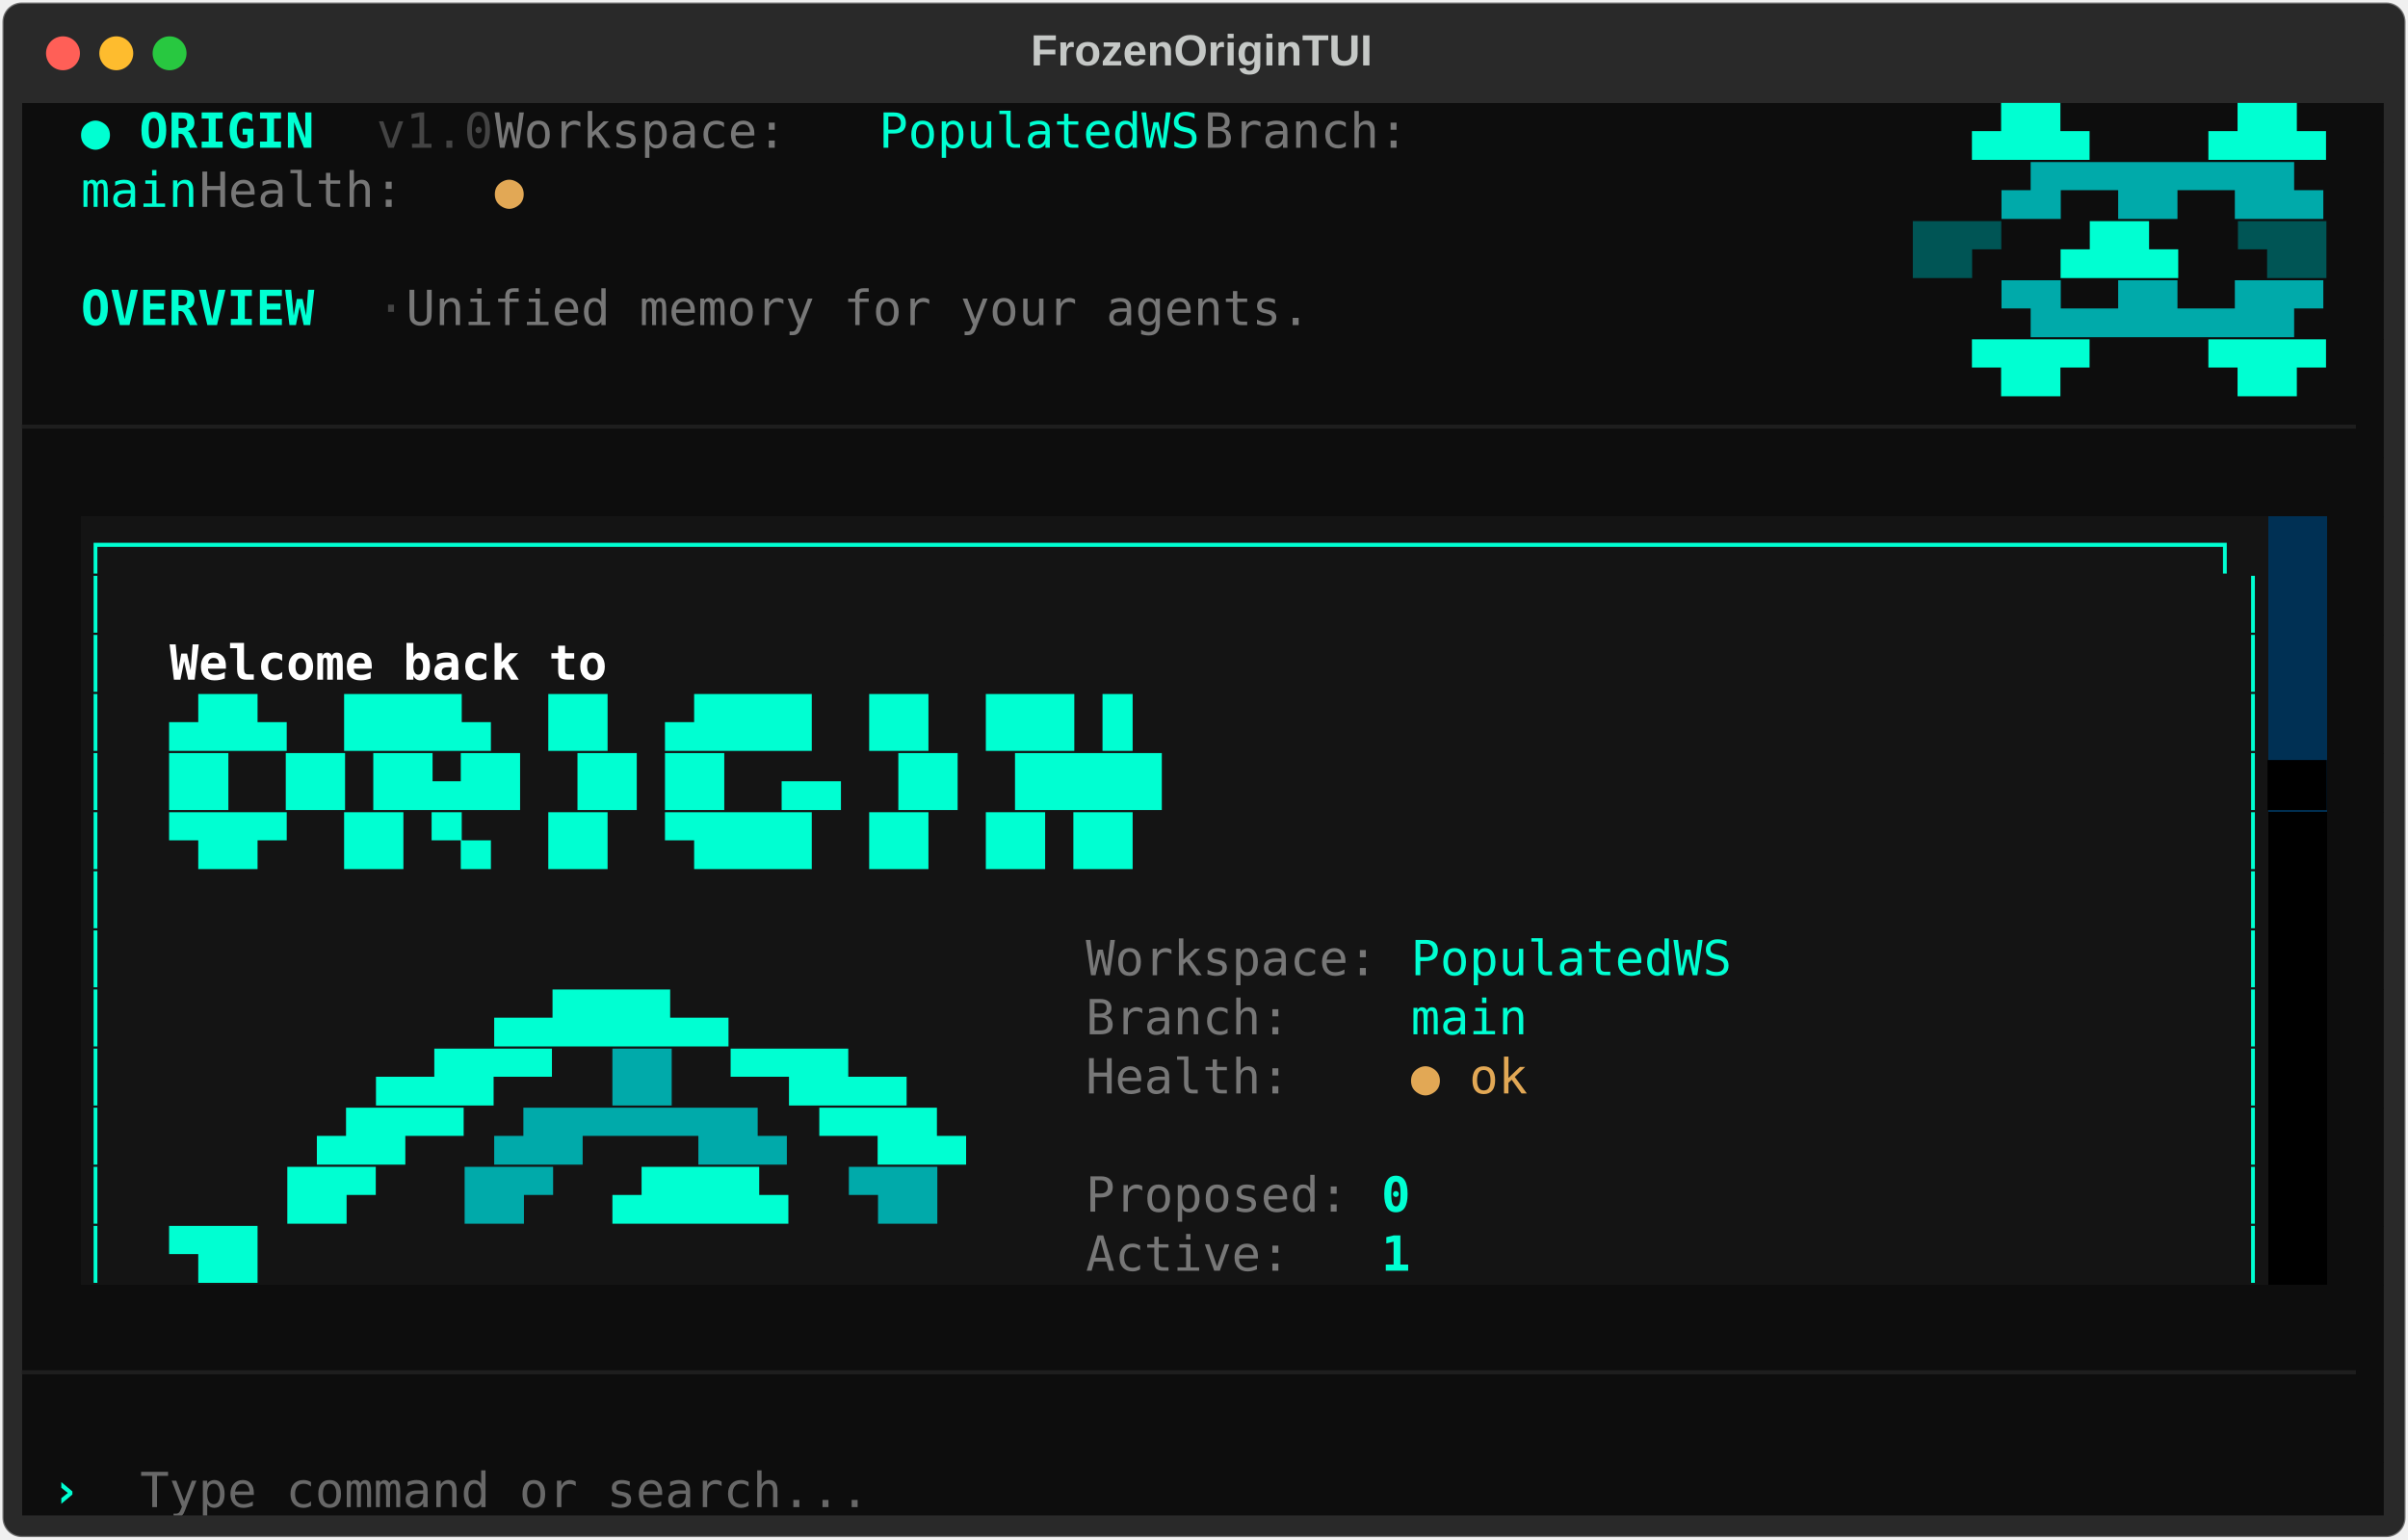
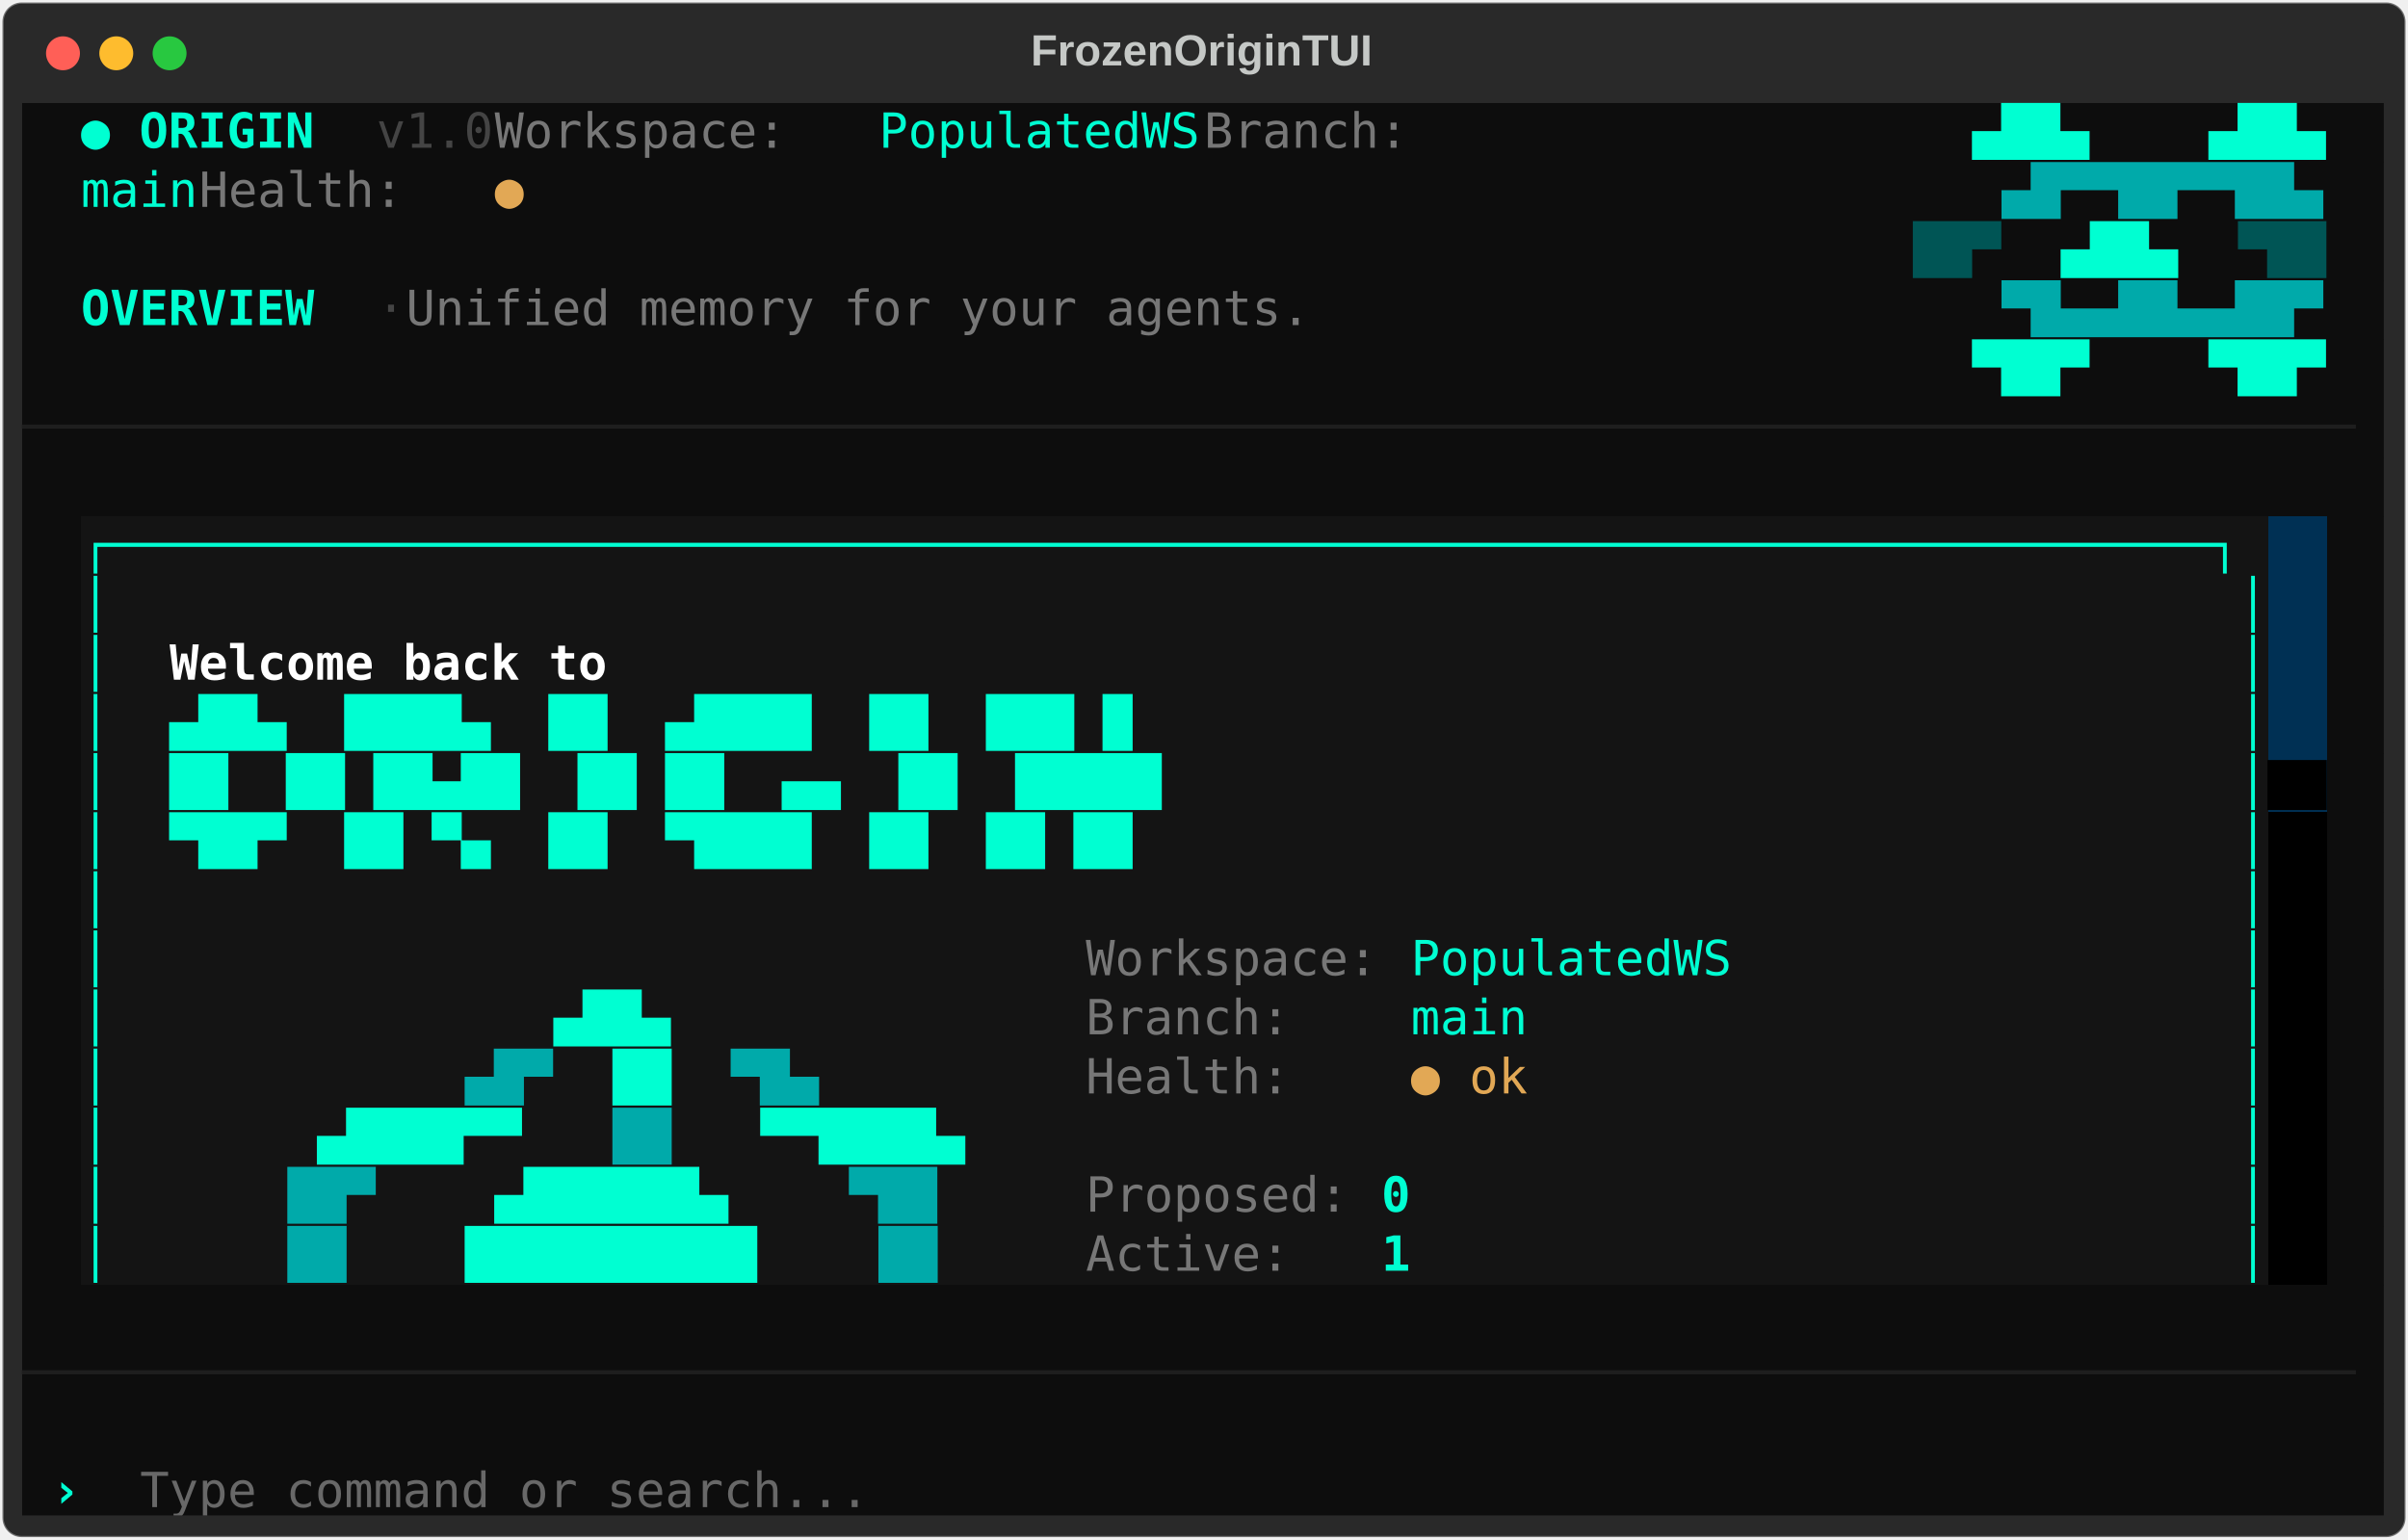
<svg xmlns="http://www.w3.org/2000/svg" class="rich-terminal" viewBox="0 0 994 635.6">
  <style>

    @font-face {
        font-family: "Fira Code";
        src: local("FiraCode-Regular"),
                url("https://cdnjs.cloudflare.com/ajax/libs/firacode/6.2.0/woff2/FiraCode-Regular.woff2") format("woff2"),
                url("https://cdnjs.cloudflare.com/ajax/libs/firacode/6.2.0/woff/FiraCode-Regular.woff") format("woff");
        font-style: normal;
        font-weight: 400;
    }
    @font-face {
        font-family: "Fira Code";
        src: local("FiraCode-Bold"),
                url("https://cdnjs.cloudflare.com/ajax/libs/firacode/6.2.0/woff2/FiraCode-Bold.woff2") format("woff2"),
                url("https://cdnjs.cloudflare.com/ajax/libs/firacode/6.2.0/woff/FiraCode-Bold.woff") format("woff");
        font-style: bold;
        font-weight: 700;
    }

    .terminal-matrix {
        font-family: Fira Code, monospace;
        font-size: 20px;
        line-height: 24.4px;
        font-variant-east-asian: full-width;
    }

    .terminal-title {
        font-size: 18px;
        font-weight: bold;
        font-family: arial;
    }

    .terminal-r1 { fill: #c5c8c6 }
.terminal-r2 { fill: #00ffd2;font-weight: bold }
.terminal-r3 { fill: #777777 }
.terminal-r4 { fill: #444444 }
.terminal-r5 { fill: #00ffd2 }
.terminal-r6 { fill: #e2a855 }
.terminal-r7 { fill: #00aaaa }
.terminal-r8 { fill: #005555 }
.terminal-r9 { fill: #1e1e1e }
.terminal-r10 { fill: #0d0d0d }
.terminal-r11 { fill: #ffffff;font-weight: bold }
.terminal-r12 { fill: #000000 }
.terminal-r13 { fill: #e0e0e0 }
.terminal-r14 { fill: #686868 }
.terminal-r15 { fill: #ffffff }
    </style>
  <defs>
    <clipPath id="terminal-clip-terminal">
      <rect x="0" y="0" width="975.0" height="584.6" />
    </clipPath>
    <clipPath id="terminal-line-0">
      <rect x="0" y="1.5" width="976" height="24.65" />
    </clipPath>
    <clipPath id="terminal-line-1">
      <rect x="0" y="25.9" width="976" height="24.65" />
    </clipPath>
    <clipPath id="terminal-line-2">
      <rect x="0" y="50.3" width="976" height="24.65" />
    </clipPath>
    <clipPath id="terminal-line-3">
      <rect x="0" y="74.7" width="976" height="24.65" />
    </clipPath>
    <clipPath id="terminal-line-4">
      <rect x="0" y="99.1" width="976" height="24.65" />
    </clipPath>
    <clipPath id="terminal-line-5">
      <rect x="0" y="123.5" width="976" height="24.65" />
    </clipPath>
    <clipPath id="terminal-line-6">
      <rect x="0" y="147.9" width="976" height="24.65" />
    </clipPath>
    <clipPath id="terminal-line-7">
      <rect x="0" y="172.3" width="976" height="24.65" />
    </clipPath>
    <clipPath id="terminal-line-8">
      <rect x="0" y="196.7" width="976" height="24.65" />
    </clipPath>
    <clipPath id="terminal-line-9">
      <rect x="0" y="221.1" width="976" height="24.65" />
    </clipPath>
    <clipPath id="terminal-line-10">
      <rect x="0" y="245.5" width="976" height="24.65" />
    </clipPath>
    <clipPath id="terminal-line-11">
      <rect x="0" y="269.9" width="976" height="24.65" />
    </clipPath>
    <clipPath id="terminal-line-12">
      <rect x="0" y="294.3" width="976" height="24.65" />
    </clipPath>
    <clipPath id="terminal-line-13">
      <rect x="0" y="318.7" width="976" height="24.65" />
    </clipPath>
    <clipPath id="terminal-line-14">
      <rect x="0" y="343.1" width="976" height="24.65" />
    </clipPath>
    <clipPath id="terminal-line-15">
      <rect x="0" y="367.5" width="976" height="24.65" />
    </clipPath>
    <clipPath id="terminal-line-16">
      <rect x="0" y="391.9" width="976" height="24.65" />
    </clipPath>
    <clipPath id="terminal-line-17">
      <rect x="0" y="416.3" width="976" height="24.65" />
    </clipPath>
    <clipPath id="terminal-line-18">
      <rect x="0" y="440.7" width="976" height="24.65" />
    </clipPath>
    <clipPath id="terminal-line-19">
      <rect x="0" y="465.1" width="976" height="24.65" />
    </clipPath>
    <clipPath id="terminal-line-20">
      <rect x="0" y="489.5" width="976" height="24.65" />
    </clipPath>
    <clipPath id="terminal-line-21">
      <rect x="0" y="513.9" width="976" height="24.65" />
    </clipPath>
    <clipPath id="terminal-line-22">
      <rect x="0" y="538.3" width="976" height="24.65" />
    </clipPath>
  </defs>
  <rect fill="#292929" stroke="rgba(255,255,255,0.35)" stroke-width="1" x="1" y="1" width="992" height="633.6" rx="8" />
  <text class="terminal-title" fill="#c5c8c6" text-anchor="middle" x="496" y="27">FrozenOriginTUI</text>
  <g transform="translate(26,22)">
    <circle cx="0" cy="0" r="7" fill="#ff5f57" />
    <circle cx="22" cy="0" r="7" fill="#febc2e" />
    <circle cx="44" cy="0" r="7" fill="#28c840" />
  </g>
  <g transform="translate(9, 41)" clip-path="url(#terminal-clip-terminal)">
    <rect fill="#0d0d0d" x="0" y="1.5" width="24.4" height="24.65" shape-rendering="crispEdges" />
    <rect fill="#0d0d0d" x="24.4" y="1.5" width="97.6" height="24.65" shape-rendering="crispEdges" />
    <rect fill="#0d0d0d" x="122" y="1.5" width="24.4" height="24.65" shape-rendering="crispEdges" />
    <rect fill="#0d0d0d" x="146.4" y="1.5" width="48.8" height="24.65" shape-rendering="crispEdges" />
    <rect fill="#0d0d0d" x="195.2" y="1.5" width="158.6" height="24.65" shape-rendering="crispEdges" />
    <rect fill="#0d0d0d" x="353.8" y="1.5" width="134.2" height="24.65" shape-rendering="crispEdges" />
    <rect fill="#0d0d0d" x="488" y="1.5" width="317.2" height="24.65" shape-rendering="crispEdges" />
    <rect fill="#0d0d0d" x="805.2" y="1.5" width="48.8" height="24.65" shape-rendering="crispEdges" />
    <rect fill="#0d0d0d" x="854" y="1.5" width="48.8" height="24.65" shape-rendering="crispEdges" />
    <rect fill="#0d0d0d" x="902.8" y="1.5" width="48.8" height="24.65" shape-rendering="crispEdges" />
    <rect fill="#0d0d0d" x="951.6" y="1.5" width="24.4" height="24.65" shape-rendering="crispEdges" />
    <rect fill="#0d0d0d" x="0" y="25.9" width="24.4" height="24.65" shape-rendering="crispEdges" />
    <rect fill="#0d0d0d" x="24.4" y="25.9" width="48.8" height="24.65" shape-rendering="crispEdges" />
    <rect fill="#0d0d0d" x="73.2" y="25.9" width="122" height="24.65" shape-rendering="crispEdges" />
    <rect fill="#0d0d0d" x="195.2" y="25.9" width="12.2" height="24.65" shape-rendering="crispEdges" />
    <rect fill="#0d0d0d" x="207.4" y="25.9" width="610" height="24.65" shape-rendering="crispEdges" />
    <rect fill="#0d0d0d" x="817.4" y="25.9" width="134.2" height="24.65" shape-rendering="crispEdges" />
    <rect fill="#0d0d0d" x="951.6" y="25.9" width="24.4" height="24.65" shape-rendering="crispEdges" />
    <rect fill="#0d0d0d" x="0" y="50.3" width="24.4" height="24.65" shape-rendering="crispEdges" />
    <rect fill="#0d0d0d" x="24.4" y="50.3" width="756.4" height="24.65" shape-rendering="crispEdges" />
    <rect fill="#0d0d0d" x="780.8" y="50.3" width="36.6" height="24.65" shape-rendering="crispEdges" />
    <rect fill="#0d0d0d" x="817.4" y="50.3" width="24.4" height="24.65" shape-rendering="crispEdges" />
    <rect fill="#0d0d0d" x="841.8" y="50.3" width="48.8" height="24.65" shape-rendering="crispEdges" />
    <rect fill="#0d0d0d" x="890.6" y="50.3" width="24.4" height="24.65" shape-rendering="crispEdges" />
    <rect fill="#0d0d0d" x="915" y="50.3" width="36.6" height="24.65" shape-rendering="crispEdges" />
    <rect fill="#0d0d0d" x="951.6" y="50.3" width="24.4" height="24.65" shape-rendering="crispEdges" />
    <rect fill="#0d0d0d" x="0" y="74.7" width="24.4" height="24.65" shape-rendering="crispEdges" />
    <rect fill="#0d0d0d" x="24.4" y="74.7" width="97.6" height="24.65" shape-rendering="crispEdges" />
    <rect fill="#0d0d0d" x="122" y="74.7" width="24.4" height="24.65" shape-rendering="crispEdges" />
    <rect fill="#0d0d0d" x="146.4" y="74.7" width="12.2" height="24.65" shape-rendering="crispEdges" />
    <rect fill="#0d0d0d" x="158.6" y="74.7" width="658.8" height="24.65" shape-rendering="crispEdges" />
    <rect fill="#0d0d0d" x="817.4" y="74.7" width="134.2" height="24.65" shape-rendering="crispEdges" />
    <rect fill="#0d0d0d" x="951.6" y="74.7" width="24.4" height="24.65" shape-rendering="crispEdges" />
    <rect fill="#0d0d0d" x="0" y="99.1" width="24.4" height="24.65" shape-rendering="crispEdges" />
    <rect fill="#0d0d0d" x="24.4" y="99.1" width="780.8" height="24.65" shape-rendering="crispEdges" />
    <rect fill="#0d0d0d" x="805.2" y="99.1" width="48.8" height="24.65" shape-rendering="crispEdges" />
    <rect fill="#0d0d0d" x="854" y="99.1" width="48.8" height="24.65" shape-rendering="crispEdges" />
    <rect fill="#0d0d0d" x="902.8" y="99.1" width="48.8" height="24.65" shape-rendering="crispEdges" />
    <rect fill="#0d0d0d" x="951.6" y="99.1" width="24.4" height="24.65" shape-rendering="crispEdges" />
    <rect fill="#0d0d0d" x="0" y="123.5" width="976" height="24.65" shape-rendering="crispEdges" />
    <rect fill="#0d0d0d" x="0" y="147.9" width="976" height="24.65" shape-rendering="crispEdges" />
    <rect fill="#0d0d0d" x="0" y="172.3" width="24.4" height="24.65" shape-rendering="crispEdges" />
    <rect fill="#141414" x="24.4" y="172.3" width="902.8" height="24.65" shape-rendering="crispEdges" />
    <rect fill="#003054" x="927.2" y="172.3" width="24.4" height="24.65" shape-rendering="crispEdges" />
    <rect fill="#0d0d0d" x="951.6" y="172.3" width="24.4" height="24.65" shape-rendering="crispEdges" />
    <rect fill="#0d0d0d" x="0" y="196.7" width="24.4" height="24.65" shape-rendering="crispEdges" />
    <rect fill="#141414" x="24.4" y="196.7" width="12.2" height="24.65" shape-rendering="crispEdges" />
    <rect fill="#141414" x="36.6" y="196.7" width="878.4" height="24.65" shape-rendering="crispEdges" />
    <rect fill="#141414" x="915" y="196.7" width="12.2" height="24.65" shape-rendering="crispEdges" />
    <rect fill="#003054" x="927.2" y="196.7" width="24.4" height="24.65" shape-rendering="crispEdges" />
    <rect fill="#0d0d0d" x="951.6" y="196.7" width="24.4" height="24.65" shape-rendering="crispEdges" />
    <rect fill="#0d0d0d" x="0" y="221.1" width="24.4" height="24.65" shape-rendering="crispEdges" />
    <rect fill="#141414" x="24.4" y="221.1" width="12.2" height="24.65" shape-rendering="crispEdges" />
    <rect fill="#141414" x="36.6" y="221.1" width="24.4" height="24.65" shape-rendering="crispEdges" />
    <rect fill="#141414" x="61" y="221.1" width="183" height="24.65" shape-rendering="crispEdges" />
    <rect fill="#141414" x="244" y="221.1" width="671" height="24.65" shape-rendering="crispEdges" />
    <rect fill="#141414" x="915" y="221.1" width="12.2" height="24.65" shape-rendering="crispEdges" />
    <rect fill="#003054" x="927.2" y="221.1" width="24.4" height="24.65" shape-rendering="crispEdges" />
    <rect fill="#0d0d0d" x="951.6" y="221.1" width="24.4" height="24.65" shape-rendering="crispEdges" />
    <rect fill="#0d0d0d" x="0" y="245.5" width="24.4" height="24.65" shape-rendering="crispEdges" />
    <rect fill="#141414" x="24.4" y="245.5" width="12.2" height="24.65" shape-rendering="crispEdges" />
    <rect fill="#141414" x="36.6" y="245.5" width="24.4" height="24.65" shape-rendering="crispEdges" />
    <rect fill="#141414" x="61" y="245.5" width="414.8" height="24.65" shape-rendering="crispEdges" />
    <rect fill="#141414" x="475.8" y="245.5" width="439.2" height="24.65" shape-rendering="crispEdges" />
    <rect fill="#141414" x="915" y="245.5" width="12.2" height="24.65" shape-rendering="crispEdges" />
    <rect fill="#003054" x="927.2" y="245.5" width="24.4" height="24.65" shape-rendering="crispEdges" />
    <rect fill="#0d0d0d" x="951.6" y="245.5" width="24.4" height="24.65" shape-rendering="crispEdges" />
    <rect fill="#0d0d0d" x="0" y="269.9" width="24.4" height="24.65" shape-rendering="crispEdges" />
    <rect fill="#141414" x="24.4" y="269.9" width="12.2" height="24.65" shape-rendering="crispEdges" />
    <rect fill="#141414" x="36.6" y="269.9" width="24.4" height="24.65" shape-rendering="crispEdges" />
    <rect fill="#141414" x="61" y="269.9" width="414.8" height="24.65" shape-rendering="crispEdges" />
    <rect fill="#141414" x="475.8" y="269.9" width="439.2" height="24.65" shape-rendering="crispEdges" />
    <rect fill="#141414" x="915" y="269.9" width="12.2" height="24.65" shape-rendering="crispEdges" />
    <rect fill="#003054" x="927.2" y="269.9" width="24.4" height="24.65" shape-rendering="crispEdges" />
    <rect fill="#0d0d0d" x="951.6" y="269.9" width="24.4" height="24.65" shape-rendering="crispEdges" />
    <rect fill="#0d0d0d" x="0" y="294.3" width="24.4" height="24.65" shape-rendering="crispEdges" />
    <rect fill="#141414" x="24.4" y="294.3" width="12.2" height="24.65" shape-rendering="crispEdges" />
    <rect fill="#141414" x="36.6" y="294.3" width="24.4" height="24.65" shape-rendering="crispEdges" />
    <rect fill="#141414" x="61" y="294.3" width="414.8" height="24.65" shape-rendering="crispEdges" />
    <rect fill="#141414" x="475.8" y="294.3" width="439.2" height="24.65" shape-rendering="crispEdges" />
    <rect fill="#141414" x="915" y="294.3" width="12.2" height="24.65" shape-rendering="crispEdges" />
    <rect fill="#000000" x="927.2" y="294.3" width="24.4" height="24.65" shape-rendering="crispEdges" />
    <rect fill="#0d0d0d" x="951.6" y="294.3" width="24.4" height="24.65" shape-rendering="crispEdges" />
    <rect fill="#0d0d0d" x="0" y="318.7" width="24.4" height="24.65" shape-rendering="crispEdges" />
    <rect fill="#141414" x="24.4" y="318.7" width="12.2" height="24.65" shape-rendering="crispEdges" />
    <rect fill="#141414" x="36.6" y="318.7" width="878.4" height="24.65" shape-rendering="crispEdges" />
    <rect fill="#141414" x="915" y="318.7" width="12.2" height="24.65" shape-rendering="crispEdges" />
    <rect fill="#000000" x="927.2" y="318.7" width="24.4" height="24.65" shape-rendering="crispEdges" />
    <rect fill="#0d0d0d" x="951.6" y="318.7" width="24.4" height="24.65" shape-rendering="crispEdges" />
    <rect fill="#0d0d0d" x="0" y="343.1" width="24.4" height="24.65" shape-rendering="crispEdges" />
    <rect fill="#141414" x="24.4" y="343.1" width="12.2" height="24.65" shape-rendering="crispEdges" />
    <rect fill="#141414" x="36.6" y="343.1" width="24.4" height="24.65" shape-rendering="crispEdges" />
    <rect fill="#141414" x="61" y="343.1" width="0" height="24.65" shape-rendering="crispEdges" />
    <rect fill="#141414" x="61" y="343.1" width="329.4" height="24.65" shape-rendering="crispEdges" />
    <rect fill="#141414" x="390.4" y="343.1" width="48.8" height="24.65" shape-rendering="crispEdges" />
    <rect fill="#141414" x="439.2" y="343.1" width="122" height="24.65" shape-rendering="crispEdges" />
    <rect fill="#141414" x="561.2" y="343.1" width="12.2" height="24.65" shape-rendering="crispEdges" />
    <rect fill="#141414" x="573.4" y="343.1" width="134.2" height="24.65" shape-rendering="crispEdges" />
    <rect fill="#141414" x="707.6" y="343.1" width="207.4" height="24.65" shape-rendering="crispEdges" />
    <rect fill="#141414" x="915" y="343.1" width="12.2" height="24.65" shape-rendering="crispEdges" />
    <rect fill="#000000" x="927.2" y="343.1" width="24.4" height="24.65" shape-rendering="crispEdges" />
    <rect fill="#0d0d0d" x="951.6" y="343.1" width="24.4" height="24.65" shape-rendering="crispEdges" />
    <rect fill="#0d0d0d" x="0" y="367.5" width="24.4" height="24.65" shape-rendering="crispEdges" />
    <rect fill="#141414" x="24.4" y="367.5" width="12.2" height="24.65" shape-rendering="crispEdges" />
    <rect fill="#141414" x="36.6" y="367.5" width="24.4" height="24.65" shape-rendering="crispEdges" />
-     <rect fill="#141414" x="61" y="367.5" width="134.2" height="24.65" shape-rendering="crispEdges" />
-     <rect fill="#141414" x="195.2" y="367.5" width="97.6" height="24.65" shape-rendering="crispEdges" />
-     <rect fill="#141414" x="292.8" y="367.5" width="97.6" height="24.65" shape-rendering="crispEdges" />
+     <rect fill="#141414" x="61" y="367.5" width="158.6" height="24.65" shape-rendering="crispEdges" />
+     <rect fill="#141414" x="219.6" y="367.5" width="48.8" height="24.65" shape-rendering="crispEdges" />
+     <rect fill="#141414" x="268.4" y="367.5" width="122" height="24.65" shape-rendering="crispEdges" />
    <rect fill="#141414" x="390.4" y="367.5" width="48.8" height="24.65" shape-rendering="crispEdges" />
    <rect fill="#141414" x="439.2" y="367.5" width="85.4" height="24.65" shape-rendering="crispEdges" />
    <rect fill="#141414" x="524.6" y="367.5" width="48.8" height="24.65" shape-rendering="crispEdges" />
    <rect fill="#141414" x="573.4" y="367.5" width="48.8" height="24.65" shape-rendering="crispEdges" />
    <rect fill="#141414" x="622.2" y="367.5" width="292.8" height="24.65" shape-rendering="crispEdges" />
    <rect fill="#141414" x="915" y="367.5" width="12.2" height="24.65" shape-rendering="crispEdges" />
    <rect fill="#000000" x="927.2" y="367.5" width="24.4" height="24.65" shape-rendering="crispEdges" />
    <rect fill="#0d0d0d" x="951.6" y="367.5" width="24.4" height="24.65" shape-rendering="crispEdges" />
    <rect fill="#0d0d0d" x="0" y="391.9" width="24.4" height="24.65" shape-rendering="crispEdges" />
    <rect fill="#141414" x="24.4" y="391.9" width="12.2" height="24.65" shape-rendering="crispEdges" />
    <rect fill="#141414" x="36.6" y="391.9" width="24.4" height="24.65" shape-rendering="crispEdges" />
-     <rect fill="#141414" x="61" y="391.9" width="85.4" height="24.65" shape-rendering="crispEdges" />
-     <rect fill="#141414" x="146.4" y="391.9" width="73.2" height="24.65" shape-rendering="crispEdges" />
+     <rect fill="#141414" x="61" y="391.9" width="122" height="24.65" shape-rendering="crispEdges" />
+     <rect fill="#141414" x="183" y="391.9" width="36.6" height="24.65" shape-rendering="crispEdges" />
    <rect fill="#141414" x="219.6" y="391.9" width="24.4" height="24.65" shape-rendering="crispEdges" />
    <rect fill="#141414" x="244" y="391.9" width="24.4" height="24.65" shape-rendering="crispEdges" />
    <rect fill="#141414" x="268.4" y="391.9" width="24.4" height="24.65" shape-rendering="crispEdges" />
-     <rect fill="#141414" x="292.8" y="391.9" width="73.2" height="24.65" shape-rendering="crispEdges" />
-     <rect fill="#141414" x="366" y="391.9" width="24.4" height="24.65" shape-rendering="crispEdges" />
+     <rect fill="#141414" x="292.8" y="391.9" width="36.6" height="24.65" shape-rendering="crispEdges" />
+     <rect fill="#141414" x="329.4" y="391.9" width="61" height="24.65" shape-rendering="crispEdges" />
    <rect fill="#141414" x="390.4" y="391.9" width="48.8" height="24.65" shape-rendering="crispEdges" />
    <rect fill="#141414" x="439.2" y="391.9" width="85.4" height="24.65" shape-rendering="crispEdges" />
    <rect fill="#141414" x="524.6" y="391.9" width="48.8" height="24.65" shape-rendering="crispEdges" />
    <rect fill="#141414" x="573.4" y="391.9" width="48.8" height="24.65" shape-rendering="crispEdges" />
    <rect fill="#141414" x="622.2" y="391.9" width="292.8" height="24.65" shape-rendering="crispEdges" />
    <rect fill="#141414" x="915" y="391.9" width="12.2" height="24.65" shape-rendering="crispEdges" />
    <rect fill="#000000" x="927.2" y="391.9" width="24.4" height="24.65" shape-rendering="crispEdges" />
    <rect fill="#0d0d0d" x="951.6" y="391.9" width="24.4" height="24.65" shape-rendering="crispEdges" />
    <rect fill="#0d0d0d" x="0" y="416.3" width="24.4" height="24.65" shape-rendering="crispEdges" />
    <rect fill="#141414" x="24.4" y="416.3" width="12.2" height="24.65" shape-rendering="crispEdges" />
    <rect fill="#141414" x="36.6" y="416.3" width="24.4" height="24.65" shape-rendering="crispEdges" />
    <rect fill="#141414" x="61" y="416.3" width="61" height="24.65" shape-rendering="crispEdges" />
-     <rect fill="#141414" x="122" y="416.3" width="61" height="24.65" shape-rendering="crispEdges" />
-     <rect fill="#141414" x="183" y="416.3" width="12.2" height="24.65" shape-rendering="crispEdges" />
-     <rect fill="#141414" x="195.2" y="416.3" width="122" height="24.65" shape-rendering="crispEdges" />
-     <rect fill="#141414" x="317.2" y="416.3" width="12.2" height="24.65" shape-rendering="crispEdges" />
-     <rect fill="#141414" x="329.4" y="416.3" width="61" height="24.65" shape-rendering="crispEdges" />
+     <rect fill="#141414" x="122" y="416.3" width="85.4" height="24.65" shape-rendering="crispEdges" />
+     <rect fill="#141414" x="207.4" y="416.3" width="36.6" height="24.65" shape-rendering="crispEdges" />
+     <rect fill="#141414" x="244" y="416.3" width="24.4" height="24.65" shape-rendering="crispEdges" />
+     <rect fill="#141414" x="268.4" y="416.3" width="36.6" height="24.65" shape-rendering="crispEdges" />
+     <rect fill="#141414" x="305" y="416.3" width="85.4" height="24.65" shape-rendering="crispEdges" />
    <rect fill="#141414" x="390.4" y="416.3" width="524.6" height="24.65" shape-rendering="crispEdges" />
    <rect fill="#141414" x="915" y="416.3" width="12.2" height="24.65" shape-rendering="crispEdges" />
    <rect fill="#000000" x="927.2" y="416.3" width="24.4" height="24.65" shape-rendering="crispEdges" />
    <rect fill="#0d0d0d" x="951.6" y="416.3" width="24.4" height="24.65" shape-rendering="crispEdges" />
    <rect fill="#0d0d0d" x="0" y="440.7" width="24.4" height="24.65" shape-rendering="crispEdges" />
    <rect fill="#141414" x="24.4" y="440.7" width="12.2" height="24.65" shape-rendering="crispEdges" />
    <rect fill="#141414" x="36.6" y="440.7" width="24.4" height="24.65" shape-rendering="crispEdges" />
    <rect fill="#141414" x="61" y="440.7" width="48.8" height="24.65" shape-rendering="crispEdges" />
    <rect fill="#141414" x="109.8" y="440.7" width="36.6" height="24.65" shape-rendering="crispEdges" />
-     <rect fill="#141414" x="146.4" y="440.7" width="36.6" height="24.65" shape-rendering="crispEdges" />
-     <rect fill="#141414" x="183" y="440.7" width="36.6" height="24.65" shape-rendering="crispEdges" />
-     <rect fill="#141414" x="219.6" y="440.7" width="24.4" height="24.65" shape-rendering="crispEdges" />
-     <rect fill="#141414" x="244" y="440.7" width="73.2" height="24.65" shape-rendering="crispEdges" />
-     <rect fill="#141414" x="317.2" y="440.7" width="24.4" height="24.65" shape-rendering="crispEdges" />
+     <rect fill="#141414" x="146.4" y="440.7" width="48.8" height="24.65" shape-rendering="crispEdges" />
+     <rect fill="#141414" x="195.2" y="440.7" width="97.6" height="24.65" shape-rendering="crispEdges" />
+     <rect fill="#141414" x="292.8" y="440.7" width="48.8" height="24.65" shape-rendering="crispEdges" />
    <rect fill="#141414" x="341.6" y="440.7" width="36.6" height="24.65" shape-rendering="crispEdges" />
    <rect fill="#141414" x="378.2" y="440.7" width="12.2" height="24.65" shape-rendering="crispEdges" />
    <rect fill="#141414" x="390.4" y="440.7" width="48.8" height="24.65" shape-rendering="crispEdges" />
    <rect fill="#141414" x="439.2" y="440.7" width="109.8" height="24.65" shape-rendering="crispEdges" />
    <rect fill="#141414" x="549" y="440.7" width="12.2" height="24.65" shape-rendering="crispEdges" />
    <rect fill="#141414" x="561.2" y="440.7" width="12.2" height="24.65" shape-rendering="crispEdges" />
    <rect fill="#141414" x="573.4" y="440.7" width="341.6" height="24.65" shape-rendering="crispEdges" />
    <rect fill="#141414" x="915" y="440.7" width="12.2" height="24.65" shape-rendering="crispEdges" />
    <rect fill="#000000" x="927.2" y="440.7" width="24.4" height="24.65" shape-rendering="crispEdges" />
    <rect fill="#0d0d0d" x="951.6" y="440.7" width="24.4" height="24.65" shape-rendering="crispEdges" />
    <rect fill="#0d0d0d" x="0" y="465.1" width="24.4" height="24.65" shape-rendering="crispEdges" />
    <rect fill="#141414" x="24.4" y="465.1" width="12.2" height="24.65" shape-rendering="crispEdges" />
    <rect fill="#141414" x="36.6" y="465.1" width="24.4" height="24.65" shape-rendering="crispEdges" />
-     <rect fill="#141414" x="61" y="465.1" width="36.6" height="24.65" shape-rendering="crispEdges" />
-     <rect fill="#141414" x="97.6" y="465.1" width="292.8" height="24.65" shape-rendering="crispEdges" />
+     <rect fill="#141414" x="61" y="465.1" width="48.8" height="24.65" shape-rendering="crispEdges" />
+     <rect fill="#141414" x="109.8" y="465.1" width="24.4" height="24.65" shape-rendering="crispEdges" />
+     <rect fill="#141414" x="134.2" y="465.1" width="48.8" height="24.65" shape-rendering="crispEdges" />
+     <rect fill="#141414" x="183" y="465.1" width="122" height="24.65" shape-rendering="crispEdges" />
+     <rect fill="#141414" x="305" y="465.1" width="48.8" height="24.65" shape-rendering="crispEdges" />
+     <rect fill="#141414" x="353.8" y="465.1" width="24.4" height="24.65" shape-rendering="crispEdges" />
+     <rect fill="#141414" x="378.2" y="465.1" width="12.2" height="24.65" shape-rendering="crispEdges" />
    <rect fill="#141414" x="390.4" y="465.1" width="48.8" height="24.65" shape-rendering="crispEdges" />
    <rect fill="#141414" x="439.2" y="465.1" width="85.4" height="24.65" shape-rendering="crispEdges" />
    <rect fill="#141414" x="524.6" y="465.1" width="36.6" height="24.65" shape-rendering="crispEdges" />
    <rect fill="#141414" x="561.2" y="465.1" width="12.2" height="24.65" shape-rendering="crispEdges" />
    <rect fill="#141414" x="573.4" y="465.1" width="341.6" height="24.65" shape-rendering="crispEdges" />
    <rect fill="#141414" x="915" y="465.1" width="12.2" height="24.65" shape-rendering="crispEdges" />
    <rect fill="#000000" x="927.2" y="465.1" width="24.4" height="24.65" shape-rendering="crispEdges" />
    <rect fill="#0d0d0d" x="951.6" y="465.1" width="24.4" height="24.65" shape-rendering="crispEdges" />
    <rect fill="#0d0d0d" x="0" y="489.5" width="976" height="24.65" shape-rendering="crispEdges" />
    <rect fill="#0d0d0d" x="0" y="513.9" width="976" height="24.65" shape-rendering="crispEdges" />
    <rect fill="#0d0d0d" x="0" y="538.3" width="976" height="24.65" shape-rendering="crispEdges" />
    <rect fill="#0d0d0d" x="0" y="562.7" width="12.2" height="24.65" shape-rendering="crispEdges" />
    <rect fill="#0d0d0d" x="12.2" y="562.7" width="36.6" height="24.65" shape-rendering="crispEdges" />
    <rect fill="#0d0d0d" x="48.8" y="562.7" width="305" height="24.65" shape-rendering="crispEdges" />
    <rect fill="#0d0d0d" x="353.8" y="562.7" width="610" height="24.65" shape-rendering="crispEdges" />
    <rect fill="#0d0d0d" x="963.8" y="562.7" width="12.2" height="24.65" shape-rendering="crispEdges" />
    <g class="terminal-matrix">
      <text class="terminal-r2" x="24.4" y="20" textLength="97.6" clip-path="url(#terminal-line-0)">● ORIGIN</text>
      <text class="terminal-r4" x="146.4" y="20" textLength="48.8" clip-path="url(#terminal-line-0)">v1.0</text>
      <text class="terminal-r3" x="195.2" y="20" textLength="158.6" clip-path="url(#terminal-line-0)">  Workspace: </text>
      <text class="terminal-r5" x="353.8" y="20" textLength="134.2" clip-path="url(#terminal-line-0)">PopulatedWS</text>
      <text class="terminal-r3" x="488" y="20" textLength="317.2" clip-path="url(#terminal-line-0)">  Branch:                 </text>
      <text class="terminal-r5" x="805.2" y="20" textLength="48.8" clip-path="url(#terminal-line-0)">▄██▄</text>
      <text class="terminal-r5" x="902.8" y="20" textLength="48.8" clip-path="url(#terminal-line-0)">▄██▄</text>
      <text class="terminal-r1" x="976" y="20" textLength="12.2" clip-path="url(#terminal-line-0)">
</text>
      <text class="terminal-r5" x="24.4" y="44.4" textLength="48.8" clip-path="url(#terminal-line-1)">main</text>
      <text class="terminal-r3" x="73.2" y="44.4" textLength="122" clip-path="url(#terminal-line-1)">  Health: </text>
      <text class="terminal-r6" x="195.2" y="44.4" textLength="12.2" clip-path="url(#terminal-line-1)">●</text>
      <text class="terminal-r7" x="817.4" y="44.4" textLength="134.2" clip-path="url(#terminal-line-1)">▄█▀▀██▀▀██▄</text>
      <text class="terminal-r1" x="976" y="44.4" textLength="12.2" clip-path="url(#terminal-line-1)">
</text>
      <text class="terminal-r8" x="780.8" y="68.8" textLength="36.6" clip-path="url(#terminal-line-2)">██▀</text>
      <text class="terminal-r5" x="841.8" y="68.8" textLength="48.8" clip-path="url(#terminal-line-2)">▄██▄</text>
      <text class="terminal-r8" x="915" y="68.8" textLength="36.6" clip-path="url(#terminal-line-2)">▀██</text>
      <text class="terminal-r1" x="976" y="68.8" textLength="12.2" clip-path="url(#terminal-line-2)">
</text>
      <text class="terminal-r2" x="24.4" y="93.2" textLength="97.6" clip-path="url(#terminal-line-3)">OVERVIEW</text>
      <text class="terminal-r4" x="146.4" y="93.2" textLength="12.2" clip-path="url(#terminal-line-3)">·</text>
      <text class="terminal-r3" x="158.6" y="93.2" textLength="658.8" clip-path="url(#terminal-line-3)">  Unified memory for your agents.                     </text>
      <text class="terminal-r7" x="817.4" y="93.2" textLength="134.2" clip-path="url(#terminal-line-3)">▀█▄▄██▄▄██▀</text>
      <text class="terminal-r1" x="976" y="93.2" textLength="12.2" clip-path="url(#terminal-line-3)">
</text>
      <text class="terminal-r5" x="805.2" y="117.6" textLength="48.8" clip-path="url(#terminal-line-4)">▀██▀</text>
      <text class="terminal-r5" x="902.8" y="117.6" textLength="48.8" clip-path="url(#terminal-line-4)">▀██▀</text>
      <text class="terminal-r1" x="976" y="117.6" textLength="12.2" clip-path="url(#terminal-line-4)">
</text>
      <text class="terminal-r9" x="0" y="142" textLength="976" clip-path="url(#terminal-line-5)">────────────────────────────────────────────────────────────────────────────────</text>
      <text class="terminal-r1" x="976" y="142" textLength="12.2" clip-path="url(#terminal-line-5)">
</text>
      <text class="terminal-r1" x="976" y="166.4" textLength="12.2" clip-path="url(#terminal-line-6)">
</text>
      <text class="terminal-r5" x="24.4" y="190.8" textLength="902.8" clip-path="url(#terminal-line-7)">┌────────────────────────────────────────────────────────────────────────┐</text>
      <text class="terminal-r1" x="976" y="190.8" textLength="12.2" clip-path="url(#terminal-line-7)">
</text>
      <text class="terminal-r5" x="24.4" y="215.2" textLength="12.2" clip-path="url(#terminal-line-8)">│</text>
      <text class="terminal-r5" x="915" y="215.2" textLength="12.2" clip-path="url(#terminal-line-8)">│</text>
      <text class="terminal-r1" x="976" y="215.2" textLength="12.2" clip-path="url(#terminal-line-8)">
</text>
      <text class="terminal-r5" x="24.4" y="239.6" textLength="12.2" clip-path="url(#terminal-line-9)">│</text>
      <text class="terminal-r11" x="61" y="239.6" textLength="183" clip-path="url(#terminal-line-9)">Welcome back to</text>
      <text class="terminal-r5" x="915" y="239.6" textLength="12.2" clip-path="url(#terminal-line-9)">│</text>
      <text class="terminal-r1" x="976" y="239.6" textLength="12.2" clip-path="url(#terminal-line-9)">
</text>
      <text class="terminal-r5" x="24.4" y="264" textLength="12.2" clip-path="url(#terminal-line-10)">│</text>
      <text class="terminal-r2" x="61" y="264" textLength="414.8" clip-path="url(#terminal-line-10)"> ▄██▄  ████▄  ██  ▄████  ██  ███ █</text>
      <text class="terminal-r5" x="915" y="264" textLength="12.2" clip-path="url(#terminal-line-10)">│</text>
      <text class="terminal-r1" x="976" y="264" textLength="12.2" clip-path="url(#terminal-line-10)">
</text>
      <text class="terminal-r5" x="24.4" y="288.4" textLength="12.2" clip-path="url(#terminal-line-11)">│</text>
      <text class="terminal-r2" x="61" y="288.4" textLength="414.8" clip-path="url(#terminal-line-11)">██  ██ ██▄██  ██ ██  ▄▄  ██  █████</text>
      <text class="terminal-r5" x="915" y="288.4" textLength="12.2" clip-path="url(#terminal-line-11)">│</text>
      <text class="terminal-r12" x="927.2" y="288.4" textLength="24.4" clip-path="url(#terminal-line-11)">▇▇</text>
      <text class="terminal-r1" x="976" y="288.4" textLength="12.2" clip-path="url(#terminal-line-11)">
</text>
      <text class="terminal-r5" x="24.4" y="312.8" textLength="12.2" clip-path="url(#terminal-line-12)">│</text>
      <text class="terminal-r2" x="61" y="312.8" textLength="414.8" clip-path="url(#terminal-line-12)"> ▀██▀  ██ ▀▄  ██  ▀████  ██  ██ ██</text>
      <text class="terminal-r5" x="915" y="312.8" textLength="12.2" clip-path="url(#terminal-line-12)">│</text>
      <text class="terminal-r1" x="976" y="312.8" textLength="12.2" clip-path="url(#terminal-line-12)">
</text>
      <text class="terminal-r5" x="24.4" y="337.2" textLength="12.2" clip-path="url(#terminal-line-13)">│</text>
      <text class="terminal-r5" x="915" y="337.2" textLength="12.2" clip-path="url(#terminal-line-13)">│</text>
      <text class="terminal-r1" x="976" y="337.2" textLength="12.2" clip-path="url(#terminal-line-13)">
</text>
      <text class="terminal-r5" x="24.4" y="361.6" textLength="12.2" clip-path="url(#terminal-line-14)">│</text>
      <text class="terminal-r3" x="439.2" y="361.6" textLength="122" clip-path="url(#terminal-line-14)">Workspace:</text>
      <text class="terminal-r5" x="573.4" y="361.6" textLength="134.2" clip-path="url(#terminal-line-14)">PopulatedWS</text>
      <text class="terminal-r5" x="915" y="361.6" textLength="12.2" clip-path="url(#terminal-line-14)">│</text>
      <text class="terminal-r1" x="976" y="361.6" textLength="12.2" clip-path="url(#terminal-line-14)">
</text>
      <text class="terminal-r5" x="24.4" y="386" textLength="12.2" clip-path="url(#terminal-line-15)">│</text>
-       <text class="terminal-r5" x="195.2" y="386" textLength="97.6" clip-path="url(#terminal-line-15)">▄▄████▄▄</text>
+       <text class="terminal-r5" x="219.6" y="386" textLength="48.8" clip-path="url(#terminal-line-15)">▄██▄</text>
      <text class="terminal-r3" x="439.2" y="386" textLength="85.4" clip-path="url(#terminal-line-15)">Branch:</text>
      <text class="terminal-r5" x="573.4" y="386" textLength="48.8" clip-path="url(#terminal-line-15)">main</text>
      <text class="terminal-r5" x="915" y="386" textLength="12.2" clip-path="url(#terminal-line-15)">│</text>
      <text class="terminal-r1" x="976" y="386" textLength="12.2" clip-path="url(#terminal-line-15)">
</text>
      <text class="terminal-r5" x="24.4" y="410.4" textLength="12.2" clip-path="url(#terminal-line-16)">│</text>
-       <text class="terminal-r5" x="146.4" y="410.4" textLength="73.2" clip-path="url(#terminal-line-16)">▄▄██▀▀</text>
-       <text class="terminal-r7" x="244" y="410.4" textLength="24.4" clip-path="url(#terminal-line-16)">██</text>
-       <text class="terminal-r5" x="292.8" y="410.4" textLength="73.2" clip-path="url(#terminal-line-16)">▀▀██▄▄</text>
+       <text class="terminal-r7" x="183" y="410.4" textLength="36.6" clip-path="url(#terminal-line-16)">▄█▀</text>
+       <text class="terminal-r5" x="244" y="410.4" textLength="24.4" clip-path="url(#terminal-line-16)">██</text>
+       <text class="terminal-r7" x="292.8" y="410.4" textLength="36.6" clip-path="url(#terminal-line-16)">▀█▄</text>
      <text class="terminal-r3" x="439.2" y="410.4" textLength="85.4" clip-path="url(#terminal-line-16)">Health:</text>
      <text class="terminal-r6" x="573.4" y="410.4" textLength="48.8" clip-path="url(#terminal-line-16)">● ok</text>
      <text class="terminal-r5" x="915" y="410.4" textLength="12.2" clip-path="url(#terminal-line-16)">│</text>
      <text class="terminal-r1" x="976" y="410.4" textLength="12.2" clip-path="url(#terminal-line-16)">
</text>
      <text class="terminal-r5" x="24.4" y="434.8" textLength="12.2" clip-path="url(#terminal-line-17)">│</text>
-       <text class="terminal-r5" x="122" y="434.8" textLength="61" clip-path="url(#terminal-line-17)">▄██▀▀</text>
-       <text class="terminal-r7" x="195.2" y="434.8" textLength="122" clip-path="url(#terminal-line-17)">▄██▀▀▀▀██▄</text>
-       <text class="terminal-r5" x="329.4" y="434.8" textLength="61" clip-path="url(#terminal-line-17)">▀▀██▄</text>
+       <text class="terminal-r5" x="122" y="434.8" textLength="85.4" clip-path="url(#terminal-line-17)">▄████▀▀</text>
+       <text class="terminal-r7" x="244" y="434.8" textLength="24.4" clip-path="url(#terminal-line-17)">██</text>
+       <text class="terminal-r5" x="305" y="434.8" textLength="85.4" clip-path="url(#terminal-line-17)">▀▀████▄</text>
      <text class="terminal-r5" x="915" y="434.8" textLength="12.2" clip-path="url(#terminal-line-17)">│</text>
      <text class="terminal-r1" x="976" y="434.8" textLength="12.2" clip-path="url(#terminal-line-17)">
</text>
      <text class="terminal-r5" x="24.4" y="459.2" textLength="12.2" clip-path="url(#terminal-line-18)">│</text>
-       <text class="terminal-r5" x="109.8" y="459.2" textLength="36.6" clip-path="url(#terminal-line-18)">██▀</text>
-       <text class="terminal-r7" x="183" y="459.2" textLength="36.6" clip-path="url(#terminal-line-18)">██▀</text>
-       <text class="terminal-r5" x="244" y="459.2" textLength="73.2" clip-path="url(#terminal-line-18)">▄████▄</text>
+       <text class="terminal-r7" x="109.8" y="459.2" textLength="36.6" clip-path="url(#terminal-line-18)">██▀</text>
+       <text class="terminal-r5" x="195.2" y="459.2" textLength="97.6" clip-path="url(#terminal-line-18)">▄██████▄</text>
      <text class="terminal-r7" x="341.6" y="459.2" textLength="36.6" clip-path="url(#terminal-line-18)">▀██</text>
      <text class="terminal-r3" x="439.2" y="459.2" textLength="109.8" clip-path="url(#terminal-line-18)">Proposed:</text>
      <text class="terminal-r2" x="561.2" y="459.2" textLength="12.2" clip-path="url(#terminal-line-18)">0</text>
      <text class="terminal-r5" x="915" y="459.2" textLength="12.2" clip-path="url(#terminal-line-18)">│</text>
      <text class="terminal-r1" x="976" y="459.2" textLength="12.2" clip-path="url(#terminal-line-18)">
</text>
      <text class="terminal-r5" x="24.4" y="483.6" textLength="12.2" clip-path="url(#terminal-line-19)">│</text>
-       <text class="terminal-r5" x="61" y="483.6" textLength="36.6" clip-path="url(#terminal-line-19)">▀██</text>
+       <text class="terminal-r7" x="109.8" y="483.6" textLength="24.4" clip-path="url(#terminal-line-19)">██</text>
+       <text class="terminal-r5" x="183" y="483.6" textLength="122" clip-path="url(#terminal-line-19)">██████████</text>
+       <text class="terminal-r7" x="353.8" y="483.6" textLength="24.4" clip-path="url(#terminal-line-19)">██</text>
      <text class="terminal-r3" x="439.2" y="483.6" textLength="85.4" clip-path="url(#terminal-line-19)">Active:</text>
      <text class="terminal-r2" x="561.2" y="483.6" textLength="12.2" clip-path="url(#terminal-line-19)">1</text>
      <text class="terminal-r5" x="915" y="483.6" textLength="12.2" clip-path="url(#terminal-line-19)">│</text>
      <text class="terminal-r1" x="976" y="483.6" textLength="12.2" clip-path="url(#terminal-line-19)">
</text>
      <text class="terminal-r1" x="976" y="508" textLength="12.2" clip-path="url(#terminal-line-20)">
</text>
      <text class="terminal-r9" x="0" y="532.4" textLength="976" clip-path="url(#terminal-line-21)">────────────────────────────────────────────────────────────────────────────────</text>
      <text class="terminal-r1" x="976" y="532.4" textLength="12.2" clip-path="url(#terminal-line-21)">
</text>
      <text class="terminal-r1" x="976" y="556.8" textLength="12.2" clip-path="url(#terminal-line-22)">
</text>
      <text class="terminal-r2" x="12.2" y="581.2" textLength="36.6" clip-path="url(#terminal-line-23)"> › </text>
      <text class="terminal-r14" x="48.8" y="581.2" textLength="305" clip-path="url(#terminal-line-23)">Type command or search...</text>
    </g>
  </g>
</svg>
